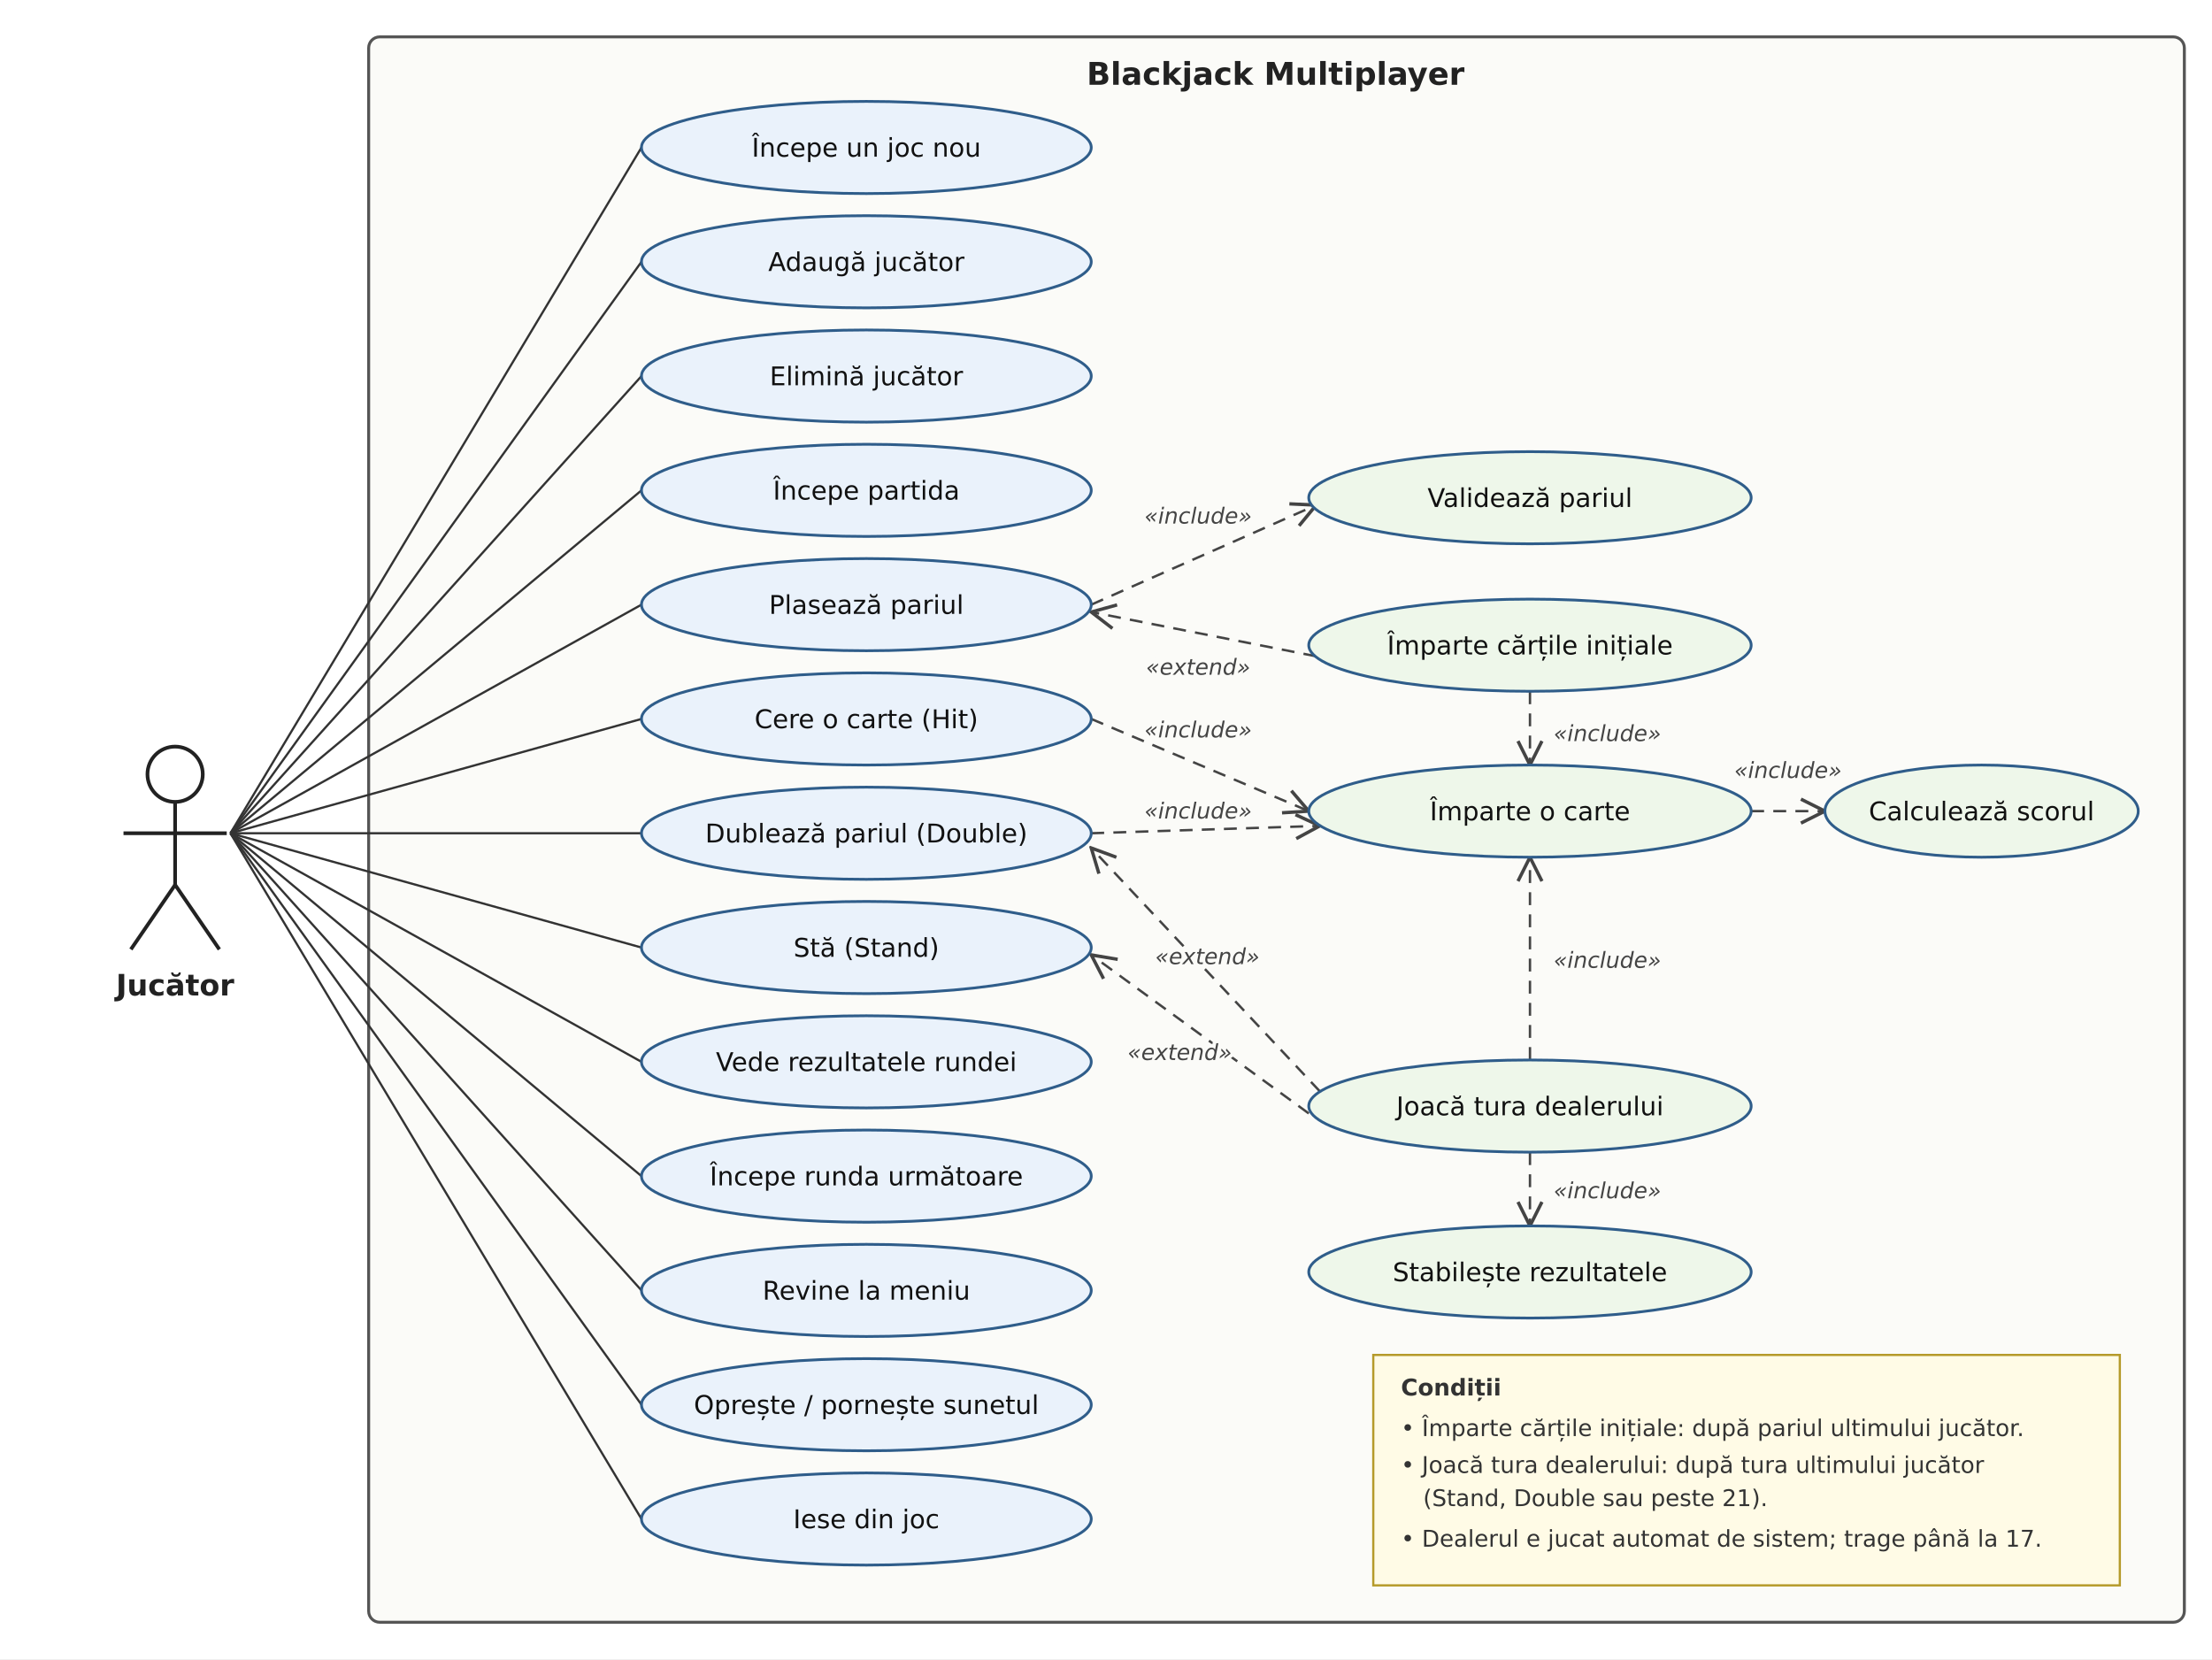
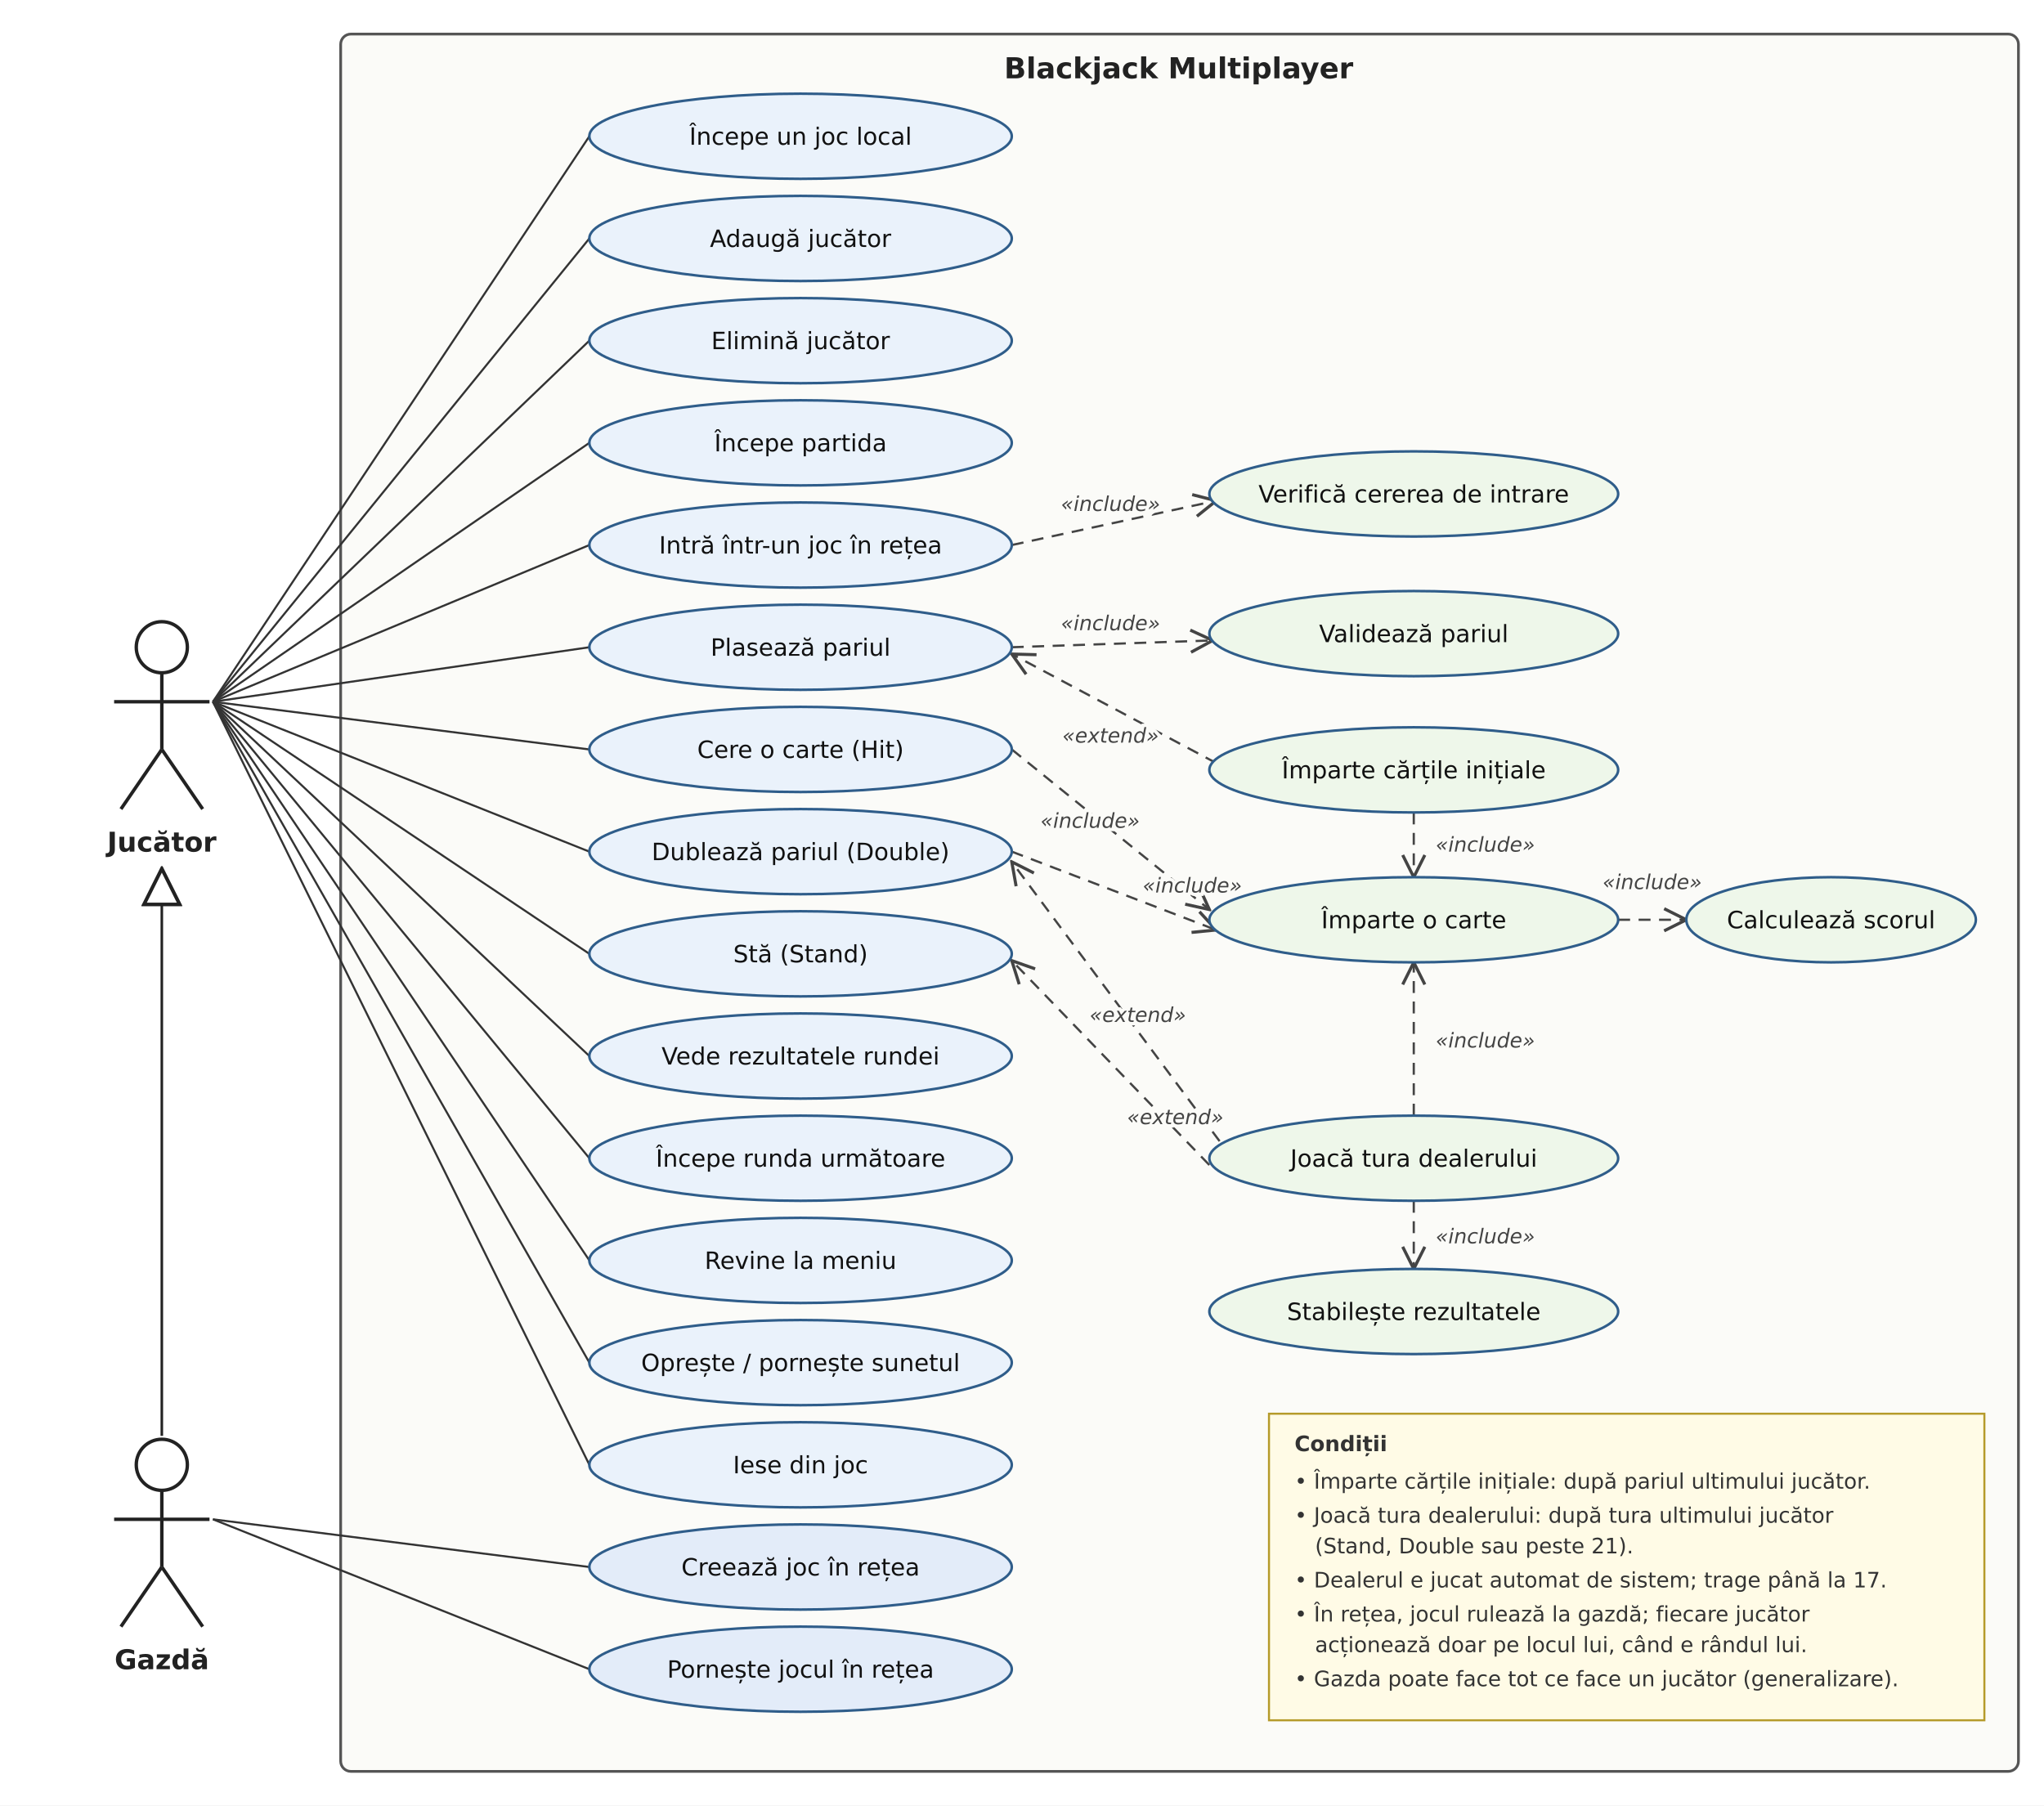
- <svg xmlns="http://www.w3.org/2000/svg" width="1200" height="900" viewBox="0 0 1200 900" font-family="DejaVu Sans, Arial, sans-serif">
+ <svg xmlns="http://www.w3.org/2000/svg" width="1200" height="1060" viewBox="0 0 1200 1060" font-family="DejaVu Sans, Arial, sans-serif">
  <defs>
    <marker id="arrow" viewBox="0 0 12 12" refX="11" refY="6" markerWidth="12" markerHeight="12" orient="auto-start-reverse">
      <path d="M1,1 L11,6 L1,11" fill="none" stroke="#444" stroke-width="1.4" />
    </marker>
+     <marker id="generalization" viewBox="0 0 16 16" refX="15" refY="8" markerWidth="16" markerHeight="16" orient="auto-start-reverse">
+       <path d="M1,1 L15,8 L1,15 Z" fill="#ffffff" stroke="#222" stroke-width="1.4" />
+     </marker>
  </defs>
-   <rect width="1200" height="900" fill="#ffffff" />
-   <rect x="200" y="20" width="985" height="860" rx="6" fill="#fbfbf8" stroke="#555" stroke-width="1.6" />
+   <rect width="1200" height="1060" fill="#ffffff" />
+   <rect x="200" y="20" width="985" height="1020" rx="6" fill="#fbfbf8" stroke="#555" stroke-width="1.6" />
  <text x="692" y="46" text-anchor="middle" font-size="17" font-weight="bold" fill="#222">Blackjack Multiplayer</text>
  <g stroke="#222" stroke-width="2" fill="none">
-     <circle cx="95" cy="420" r="15" />
-     <line x1="95" y1="435" x2="95" y2="480" />
-     <line x1="67" y1="452" x2="123" y2="452" />
-     <line x1="95" y1="480" x2="71" y2="515" />
-     <line x1="95" y1="480" x2="119" y2="515" />
+     <circle cx="95" cy="380" r="15" />
+     <line x1="95" y1="395" x2="95" y2="440" />
+     <line x1="67" y1="412" x2="123" y2="412" />
+     <line x1="95" y1="440" x2="71" y2="475" />
+     <line x1="95" y1="440" x2="119" y2="475" />
  </g>
-   <text x="95" y="540" text-anchor="middle" font-size="16" font-weight="bold" fill="#222">Jucător</text>
-   <line x1="125" y1="452" x2="348" y2="80" stroke="#333" stroke-width="1.2" />
-   <line x1="125" y1="452" x2="348" y2="142" stroke="#333" stroke-width="1.2" />
-   <line x1="125" y1="452" x2="348" y2="204" stroke="#333" stroke-width="1.2" />
-   <line x1="125" y1="452" x2="348" y2="266" stroke="#333" stroke-width="1.2" />
-   <line x1="125" y1="452" x2="348" y2="328" stroke="#333" stroke-width="1.2" />
-   <line x1="125" y1="452" x2="348" y2="390" stroke="#333" stroke-width="1.2" />
-   <line x1="125" y1="452" x2="348" y2="452" stroke="#333" stroke-width="1.2" />
-   <line x1="125" y1="452" x2="348" y2="514" stroke="#333" stroke-width="1.2" />
-   <line x1="125" y1="452" x2="348" y2="576" stroke="#333" stroke-width="1.2" />
-   <line x1="125" y1="452" x2="348" y2="638" stroke="#333" stroke-width="1.2" />
-   <line x1="125" y1="452" x2="348" y2="700" stroke="#333" stroke-width="1.2" />
-   <line x1="125" y1="452" x2="348" y2="762" stroke="#333" stroke-width="1.2" />
-   <line x1="125" y1="452" x2="348" y2="824" stroke="#333" stroke-width="1.2" />
-   <line x1="592" y1="328" x2="714" y2="274" stroke="#444" stroke-width="1.3" stroke-dasharray="7,5" marker-end="url(#arrow)" />
-   <text x="650" y="284" text-anchor="middle" font-size="12" font-style="italic" fill="#444" stroke="#fbfbf8" stroke-width="4" paint-order="stroke">«include»</text>
-   <line x1="714" y1="356" x2="592" y2="332" stroke="#444" stroke-width="1.3" stroke-dasharray="7,5" marker-end="url(#arrow)" />
-   <text x="650" y="366" text-anchor="middle" font-size="12" font-style="italic" fill="#444" stroke="#fbfbf8" stroke-width="4" paint-order="stroke">«extend»</text>
-   <line x1="830" y1="375" x2="830" y2="415" stroke="#444" stroke-width="1.3" stroke-dasharray="7,5" marker-end="url(#arrow)" />
-   <text x="872" y="402" text-anchor="middle" font-size="12" font-style="italic" fill="#444" stroke="#fbfbf8" stroke-width="4" paint-order="stroke">«include»</text>
-   <line x1="592" y1="390" x2="710" y2="440" stroke="#444" stroke-width="1.3" stroke-dasharray="7,5" marker-end="url(#arrow)" />
-   <text x="650" y="400" text-anchor="middle" font-size="12" font-style="italic" fill="#444" stroke="#fbfbf8" stroke-width="4" paint-order="stroke">«include»</text>
-   <line x1="592" y1="452" x2="716" y2="448" stroke="#444" stroke-width="1.3" stroke-dasharray="7,5" marker-end="url(#arrow)" />
-   <text x="650" y="444" text-anchor="middle" font-size="12" font-style="italic" fill="#444" stroke="#fbfbf8" stroke-width="4" paint-order="stroke">«include»</text>
-   <line x1="950" y1="440" x2="990" y2="440" stroke="#444" stroke-width="1.3" stroke-dasharray="7,5" marker-end="url(#arrow)" />
-   <text x="970.0" y="422" text-anchor="middle" font-size="12" font-style="italic" fill="#444" stroke="#fbfbf8" stroke-width="4" paint-order="stroke">«include»</text>
-   <line x1="716" y1="592" x2="592" y2="460" stroke="#444" stroke-width="1.3" stroke-dasharray="7,5" marker-end="url(#arrow)" />
-   <text x="655" y="523" text-anchor="middle" font-size="12" font-style="italic" fill="#444" stroke="#fbfbf8" stroke-width="4" paint-order="stroke">«extend»</text>
-   <line x1="710" y1="604" x2="592" y2="518" stroke="#444" stroke-width="1.3" stroke-dasharray="7,5" marker-end="url(#arrow)" />
-   <text x="640" y="575" text-anchor="middle" font-size="12" font-style="italic" fill="#444" stroke="#fbfbf8" stroke-width="4" paint-order="stroke">«extend»</text>
-   <line x1="830" y1="575" x2="830" y2="465" stroke="#444" stroke-width="1.3" stroke-dasharray="7,5" marker-end="url(#arrow)" />
-   <text x="872" y="525" text-anchor="middle" font-size="12" font-style="italic" fill="#444" stroke="#fbfbf8" stroke-width="4" paint-order="stroke">«include»</text>
-   <line x1="830" y1="625" x2="830" y2="665" stroke="#444" stroke-width="1.3" stroke-dasharray="7,5" marker-end="url(#arrow)" />
-   <text x="872" y="650" text-anchor="middle" font-size="12" font-style="italic" fill="#444" stroke="#fbfbf8" stroke-width="4" paint-order="stroke">«include»</text>
-   <ellipse cx="470" cy="80" rx="122" ry="25" fill="#eaf2fb" stroke="#2f5d8a" stroke-width="1.5" />
-   <text x="470" y="85" text-anchor="middle" font-size="14" fill="#111">Începe un joc nou</text>
-   <ellipse cx="470" cy="142" rx="122" ry="25" fill="#eaf2fb" stroke="#2f5d8a" stroke-width="1.5" />
-   <text x="470" y="147" text-anchor="middle" font-size="14" fill="#111">Adaugă jucător</text>
-   <ellipse cx="470" cy="204" rx="122" ry="25" fill="#eaf2fb" stroke="#2f5d8a" stroke-width="1.5" />
-   <text x="470" y="209" text-anchor="middle" font-size="14" fill="#111">Elimină jucător</text>
-   <ellipse cx="470" cy="266" rx="122" ry="25" fill="#eaf2fb" stroke="#2f5d8a" stroke-width="1.5" />
-   <text x="470" y="271" text-anchor="middle" font-size="14" fill="#111">Începe partida</text>
-   <ellipse cx="470" cy="328" rx="122" ry="25" fill="#eaf2fb" stroke="#2f5d8a" stroke-width="1.5" />
-   <text x="470" y="333" text-anchor="middle" font-size="14" fill="#111">Plasează pariul</text>
-   <ellipse cx="470" cy="390" rx="122" ry="25" fill="#eaf2fb" stroke="#2f5d8a" stroke-width="1.5" />
-   <text x="470" y="395" text-anchor="middle" font-size="14" fill="#111">Cere o carte (Hit)</text>
-   <ellipse cx="470" cy="452" rx="122" ry="25" fill="#eaf2fb" stroke="#2f5d8a" stroke-width="1.5" />
-   <text x="470" y="457" text-anchor="middle" font-size="14" fill="#111">Dublează pariul (Double)</text>
-   <ellipse cx="470" cy="514" rx="122" ry="25" fill="#eaf2fb" stroke="#2f5d8a" stroke-width="1.5" />
-   <text x="470" y="519" text-anchor="middle" font-size="14" fill="#111">Stă (Stand)</text>
-   <ellipse cx="470" cy="576" rx="122" ry="25" fill="#eaf2fb" stroke="#2f5d8a" stroke-width="1.5" />
-   <text x="470" y="581" text-anchor="middle" font-size="14" fill="#111">Vede rezultatele rundei</text>
-   <ellipse cx="470" cy="638" rx="122" ry="25" fill="#eaf2fb" stroke="#2f5d8a" stroke-width="1.5" />
-   <text x="470" y="643" text-anchor="middle" font-size="14" fill="#111">Începe runda următoare</text>
-   <ellipse cx="470" cy="700" rx="122" ry="25" fill="#eaf2fb" stroke="#2f5d8a" stroke-width="1.5" />
-   <text x="470" y="705" text-anchor="middle" font-size="14" fill="#111">Revine la meniu</text>
-   <ellipse cx="470" cy="762" rx="122" ry="25" fill="#eaf2fb" stroke="#2f5d8a" stroke-width="1.5" />
-   <text x="470" y="767" text-anchor="middle" font-size="14" fill="#111">Oprește / pornește sunetul</text>
-   <ellipse cx="470" cy="824" rx="122" ry="25" fill="#eaf2fb" stroke="#2f5d8a" stroke-width="1.5" />
-   <text x="470" y="829" text-anchor="middle" font-size="14" fill="#111">Iese din joc</text>
-   <ellipse cx="830" cy="270" rx="120" ry="25" fill="#eef7ea" stroke="#2f5d8a" stroke-width="1.5" />
-   <text x="830" y="275" text-anchor="middle" font-size="14" fill="#111">Validează pariul</text>
-   <ellipse cx="830" cy="350" rx="120" ry="25" fill="#eef7ea" stroke="#2f5d8a" stroke-width="1.5" />
-   <text x="830" y="355" text-anchor="middle" font-size="14" fill="#111">Împarte cărțile inițiale</text>
-   <ellipse cx="830" cy="440" rx="120" ry="25" fill="#eef7ea" stroke="#2f5d8a" stroke-width="1.5" />
-   <text x="830" y="445" text-anchor="middle" font-size="14" fill="#111">Împarte o carte</text>
-   <ellipse cx="1075" cy="440" rx="85" ry="25" fill="#eef7ea" stroke="#2f5d8a" stroke-width="1.5" />
-   <text x="1075" y="445" text-anchor="middle" font-size="14" fill="#111">Calculează scorul</text>
-   <ellipse cx="830" cy="600" rx="120" ry="25" fill="#eef7ea" stroke="#2f5d8a" stroke-width="1.5" />
-   <text x="830" y="605" text-anchor="middle" font-size="14" fill="#111">Joacă tura dealerului</text>
-   <ellipse cx="830" cy="690" rx="120" ry="25" fill="#eef7ea" stroke="#2f5d8a" stroke-width="1.5" />
-   <text x="830" y="695" text-anchor="middle" font-size="14" fill="#111">Stabilește rezultatele</text>
+   <text x="95" y="500" text-anchor="middle" font-size="16" font-weight="bold" fill="#222">Jucător</text>
+   <g stroke="#222" stroke-width="2" fill="none">
+     <circle cx="95" cy="860" r="15" />
+     <line x1="95" y1="875" x2="95" y2="920" />
+     <line x1="67" y1="892" x2="123" y2="892" />
+     <line x1="95" y1="920" x2="71" y2="955" />
+     <line x1="95" y1="920" x2="119" y2="955" />
+   </g>
+   <text x="95" y="980" text-anchor="middle" font-size="16" font-weight="bold" fill="#222">Gazdă</text>
+   <line x1="95" y1="843" x2="95" y2="510" stroke="#222" stroke-width="1.5" marker-end="url(#generalization)" />
+   <line x1="125" y1="412" x2="346" y2="80" stroke="#333" stroke-width="1.2" />
+   <line x1="125" y1="412" x2="346" y2="140" stroke="#333" stroke-width="1.2" />
+   <line x1="125" y1="412" x2="346" y2="200" stroke="#333" stroke-width="1.2" />
+   <line x1="125" y1="412" x2="346" y2="260" stroke="#333" stroke-width="1.2" />
+   <line x1="125" y1="412" x2="346" y2="320" stroke="#333" stroke-width="1.2" />
+   <line x1="125" y1="412" x2="346" y2="380" stroke="#333" stroke-width="1.2" />
+   <line x1="125" y1="412" x2="346" y2="440" stroke="#333" stroke-width="1.2" />
+   <line x1="125" y1="412" x2="346" y2="500" stroke="#333" stroke-width="1.2" />
+   <line x1="125" y1="412" x2="346" y2="560" stroke="#333" stroke-width="1.2" />
+   <line x1="125" y1="412" x2="346" y2="620" stroke="#333" stroke-width="1.2" />
+   <line x1="125" y1="412" x2="346" y2="680" stroke="#333" stroke-width="1.2" />
+   <line x1="125" y1="412" x2="346" y2="740" stroke="#333" stroke-width="1.2" />
+   <line x1="125" y1="412" x2="346" y2="800" stroke="#333" stroke-width="1.2" />
+   <line x1="125" y1="412" x2="346" y2="860" stroke="#333" stroke-width="1.2" />
+   <line x1="125" y1="892" x2="346" y2="920" stroke="#333" stroke-width="1.2" />
+   <line x1="125" y1="892" x2="346" y2="980" stroke="#333" stroke-width="1.2" />
+   <line x1="594" y1="320" x2="714" y2="294" stroke="#444" stroke-width="1.3" stroke-dasharray="7,5" marker-end="url(#arrow)" />
+   <text x="652" y="300" text-anchor="middle" font-size="12" font-style="italic" fill="#444" stroke="#fbfbf8" stroke-width="4" paint-order="stroke">«include»</text>
+   <line x1="594" y1="380" x2="712" y2="376" stroke="#444" stroke-width="1.3" stroke-dasharray="7,5" marker-end="url(#arrow)" />
+   <text x="652" y="370" text-anchor="middle" font-size="12" font-style="italic" fill="#444" stroke="#fbfbf8" stroke-width="4" paint-order="stroke">«include»</text>
+   <line x1="714" y1="448" x2="594" y2="384" stroke="#444" stroke-width="1.3" stroke-dasharray="7,5" marker-end="url(#arrow)" />
+   <text x="652" y="436" text-anchor="middle" font-size="12" font-style="italic" fill="#444" stroke="#fbfbf8" stroke-width="4" paint-order="stroke">«extend»</text>
+   <line x1="830" y1="477" x2="830" y2="515" stroke="#444" stroke-width="1.3" stroke-dasharray="7,5" marker-end="url(#arrow)" />
+   <text x="872" y="500" text-anchor="middle" font-size="12" font-style="italic" fill="#444" stroke="#fbfbf8" stroke-width="4" paint-order="stroke">«include»</text>
+   <line x1="594" y1="440" x2="710" y2="534" stroke="#444" stroke-width="1.3" stroke-dasharray="7,5" marker-end="url(#arrow)" />
+   <text x="640" y="486" text-anchor="middle" font-size="12" font-style="italic" fill="#444" stroke="#fbfbf8" stroke-width="4" paint-order="stroke">«include»</text>
+   <line x1="594" y1="500" x2="714" y2="546" stroke="#444" stroke-width="1.3" stroke-dasharray="7,5" marker-end="url(#arrow)" />
+   <text x="700" y="524" text-anchor="middle" font-size="12" font-style="italic" fill="#444" stroke="#fbfbf8" stroke-width="4" paint-order="stroke">«include»</text>
+   <line x1="950" y1="540" x2="990" y2="540" stroke="#444" stroke-width="1.3" stroke-dasharray="7,5" marker-end="url(#arrow)" />
+   <text x="970.0" y="522" text-anchor="middle" font-size="12" font-style="italic" fill="#444" stroke="#fbfbf8" stroke-width="4" paint-order="stroke">«include»</text>
+   <line x1="716" y1="670" x2="594" y2="506" stroke="#444" stroke-width="1.3" stroke-dasharray="7,5" marker-end="url(#arrow)" />
+   <text x="668" y="600" text-anchor="middle" font-size="12" font-style="italic" fill="#444" stroke="#fbfbf8" stroke-width="4" paint-order="stroke">«extend»</text>
+   <line x1="710" y1="684" x2="594" y2="564" stroke="#444" stroke-width="1.3" stroke-dasharray="7,5" marker-end="url(#arrow)" />
+   <text x="690" y="660" text-anchor="middle" font-size="12" font-style="italic" fill="#444" stroke="#fbfbf8" stroke-width="4" paint-order="stroke">«extend»</text>
+   <line x1="830" y1="655" x2="830" y2="565" stroke="#444" stroke-width="1.3" stroke-dasharray="7,5" marker-end="url(#arrow)" />
+   <text x="872" y="615" text-anchor="middle" font-size="12" font-style="italic" fill="#444" stroke="#fbfbf8" stroke-width="4" paint-order="stroke">«include»</text>
+   <line x1="830" y1="705" x2="830" y2="745" stroke="#444" stroke-width="1.3" stroke-dasharray="7,5" marker-end="url(#arrow)" />
+   <text x="872" y="730" text-anchor="middle" font-size="12" font-style="italic" fill="#444" stroke="#fbfbf8" stroke-width="4" paint-order="stroke">«include»</text>
+   <ellipse cx="470" cy="80" rx="124" ry="25" fill="#eaf2fb" stroke="#2f5d8a" stroke-width="1.5" />
+   <text x="470" y="85" text-anchor="middle" font-size="14" fill="#111">Începe un joc local</text>
+   <ellipse cx="470" cy="140" rx="124" ry="25" fill="#eaf2fb" stroke="#2f5d8a" stroke-width="1.5" />
+   <text x="470" y="145" text-anchor="middle" font-size="14" fill="#111">Adaugă jucător</text>
+   <ellipse cx="470" cy="200" rx="124" ry="25" fill="#eaf2fb" stroke="#2f5d8a" stroke-width="1.5" />
+   <text x="470" y="205" text-anchor="middle" font-size="14" fill="#111">Elimină jucător</text>
+   <ellipse cx="470" cy="260" rx="124" ry="25" fill="#eaf2fb" stroke="#2f5d8a" stroke-width="1.5" />
+   <text x="470" y="265" text-anchor="middle" font-size="14" fill="#111">Începe partida</text>
+   <ellipse cx="470" cy="320" rx="124" ry="25" fill="#eaf2fb" stroke="#2f5d8a" stroke-width="1.5" />
+   <text x="470" y="325" text-anchor="middle" font-size="14" fill="#111">Intră într-un joc în rețea</text>
+   <ellipse cx="470" cy="380" rx="124" ry="25" fill="#eaf2fb" stroke="#2f5d8a" stroke-width="1.5" />
+   <text x="470" y="385" text-anchor="middle" font-size="14" fill="#111">Plasează pariul</text>
+   <ellipse cx="470" cy="440" rx="124" ry="25" fill="#eaf2fb" stroke="#2f5d8a" stroke-width="1.5" />
+   <text x="470" y="445" text-anchor="middle" font-size="14" fill="#111">Cere o carte (Hit)</text>
+   <ellipse cx="470" cy="500" rx="124" ry="25" fill="#eaf2fb" stroke="#2f5d8a" stroke-width="1.5" />
+   <text x="470" y="505" text-anchor="middle" font-size="14" fill="#111">Dublează pariul (Double)</text>
+   <ellipse cx="470" cy="560" rx="124" ry="25" fill="#eaf2fb" stroke="#2f5d8a" stroke-width="1.5" />
+   <text x="470" y="565" text-anchor="middle" font-size="14" fill="#111">Stă (Stand)</text>
+   <ellipse cx="470" cy="620" rx="124" ry="25" fill="#eaf2fb" stroke="#2f5d8a" stroke-width="1.5" />
+   <text x="470" y="625" text-anchor="middle" font-size="14" fill="#111">Vede rezultatele rundei</text>
+   <ellipse cx="470" cy="680" rx="124" ry="25" fill="#eaf2fb" stroke="#2f5d8a" stroke-width="1.5" />
+   <text x="470" y="685" text-anchor="middle" font-size="14" fill="#111">Începe runda următoare</text>
+   <ellipse cx="470" cy="740" rx="124" ry="25" fill="#eaf2fb" stroke="#2f5d8a" stroke-width="1.5" />
+   <text x="470" y="745" text-anchor="middle" font-size="14" fill="#111">Revine la meniu</text>
+   <ellipse cx="470" cy="800" rx="124" ry="25" fill="#eaf2fb" stroke="#2f5d8a" stroke-width="1.5" />
+   <text x="470" y="805" text-anchor="middle" font-size="14" fill="#111">Oprește / pornește sunetul</text>
+   <ellipse cx="470" cy="860" rx="124" ry="25" fill="#eaf2fb" stroke="#2f5d8a" stroke-width="1.5" />
+   <text x="470" y="865" text-anchor="middle" font-size="14" fill="#111">Iese din joc</text>
+   <ellipse cx="470" cy="920" rx="124" ry="25" fill="#e3ecf9" stroke="#2f5d8a" stroke-width="1.5" />
+   <text x="470" y="925" text-anchor="middle" font-size="14" fill="#111">Creează joc în rețea</text>
+   <ellipse cx="470" cy="980" rx="124" ry="25" fill="#e3ecf9" stroke="#2f5d8a" stroke-width="1.5" />
+   <text x="470" y="985" text-anchor="middle" font-size="14" fill="#111">Pornește jocul în rețea</text>
+   <ellipse cx="830" cy="290" rx="120" ry="25" fill="#eef7ea" stroke="#2f5d8a" stroke-width="1.5" />
+   <text x="830" y="295" text-anchor="middle" font-size="14" fill="#111">Verifică cererea de intrare</text>
+   <ellipse cx="830" cy="372" rx="120" ry="25" fill="#eef7ea" stroke="#2f5d8a" stroke-width="1.5" />
+   <text x="830" y="377" text-anchor="middle" font-size="14" fill="#111">Validează pariul</text>
+   <ellipse cx="830" cy="452" rx="120" ry="25" fill="#eef7ea" stroke="#2f5d8a" stroke-width="1.5" />
+   <text x="830" y="457" text-anchor="middle" font-size="14" fill="#111">Împarte cărțile inițiale</text>
+   <ellipse cx="830" cy="540" rx="120" ry="25" fill="#eef7ea" stroke="#2f5d8a" stroke-width="1.5" />
+   <text x="830" y="545" text-anchor="middle" font-size="14" fill="#111">Împarte o carte</text>
+   <ellipse cx="1075" cy="540" rx="85" ry="25" fill="#eef7ea" stroke="#2f5d8a" stroke-width="1.5" />
+   <text x="1075" y="545" text-anchor="middle" font-size="14" fill="#111">Calculează scorul</text>
+   <ellipse cx="830" cy="680" rx="120" ry="25" fill="#eef7ea" stroke="#2f5d8a" stroke-width="1.5" />
+   <text x="830" y="685" text-anchor="middle" font-size="14" fill="#111">Joacă tura dealerului</text>
+   <ellipse cx="830" cy="770" rx="120" ry="25" fill="#eef7ea" stroke="#2f5d8a" stroke-width="1.5" />
+   <text x="830" y="775" text-anchor="middle" font-size="14" fill="#111">Stabilește rezultatele</text>
  <g font-size="12.5" fill="#333">
-     <path d="M745,735 H1150 V860 H745 Z" fill="#fffbe6" stroke="#b59a2a" stroke-width="1.2" />
-     <text x="760" y="757" font-weight="bold">Condiții</text>
-     <text x="760" y="779">• Împarte cărțile inițiale: după pariul ultimului jucător.</text>
-     <text x="760" y="799">• Joacă tura dealerului: după tura ultimului jucător</text>
-     <text x="772" y="817">(Stand, Double sau peste 21).</text>
-     <text x="760" y="839">• Dealerul e jucat automat de sistem; trage până la 17.</text>
+     <path d="M745,830 H1165 V1010 H745 Z" fill="#fffbe6" stroke="#b59a2a" stroke-width="1.2" />
+     <text x="760" y="852" font-weight="bold">Condiții</text>
+     <text x="760" y="874">• Împarte cărțile inițiale: după pariul ultimului jucător.</text>
+     <text x="760" y="894">• Joacă tura dealerului: după tura ultimului jucător</text>
+     <text x="772" y="912">(Stand, Double sau peste 21).</text>
+     <text x="760" y="932">• Dealerul e jucat automat de sistem; trage până la 17.</text>
+     <text x="760" y="952">• În rețea, jocul rulează la gazdă; fiecare jucător</text>
+     <text x="772" y="970">acționează doar pe locul lui, când e rândul lui.</text>
+     <text x="760" y="990">• Gazda poate face tot ce face un jucător (generalizare).</text>
  </g>
</svg>
